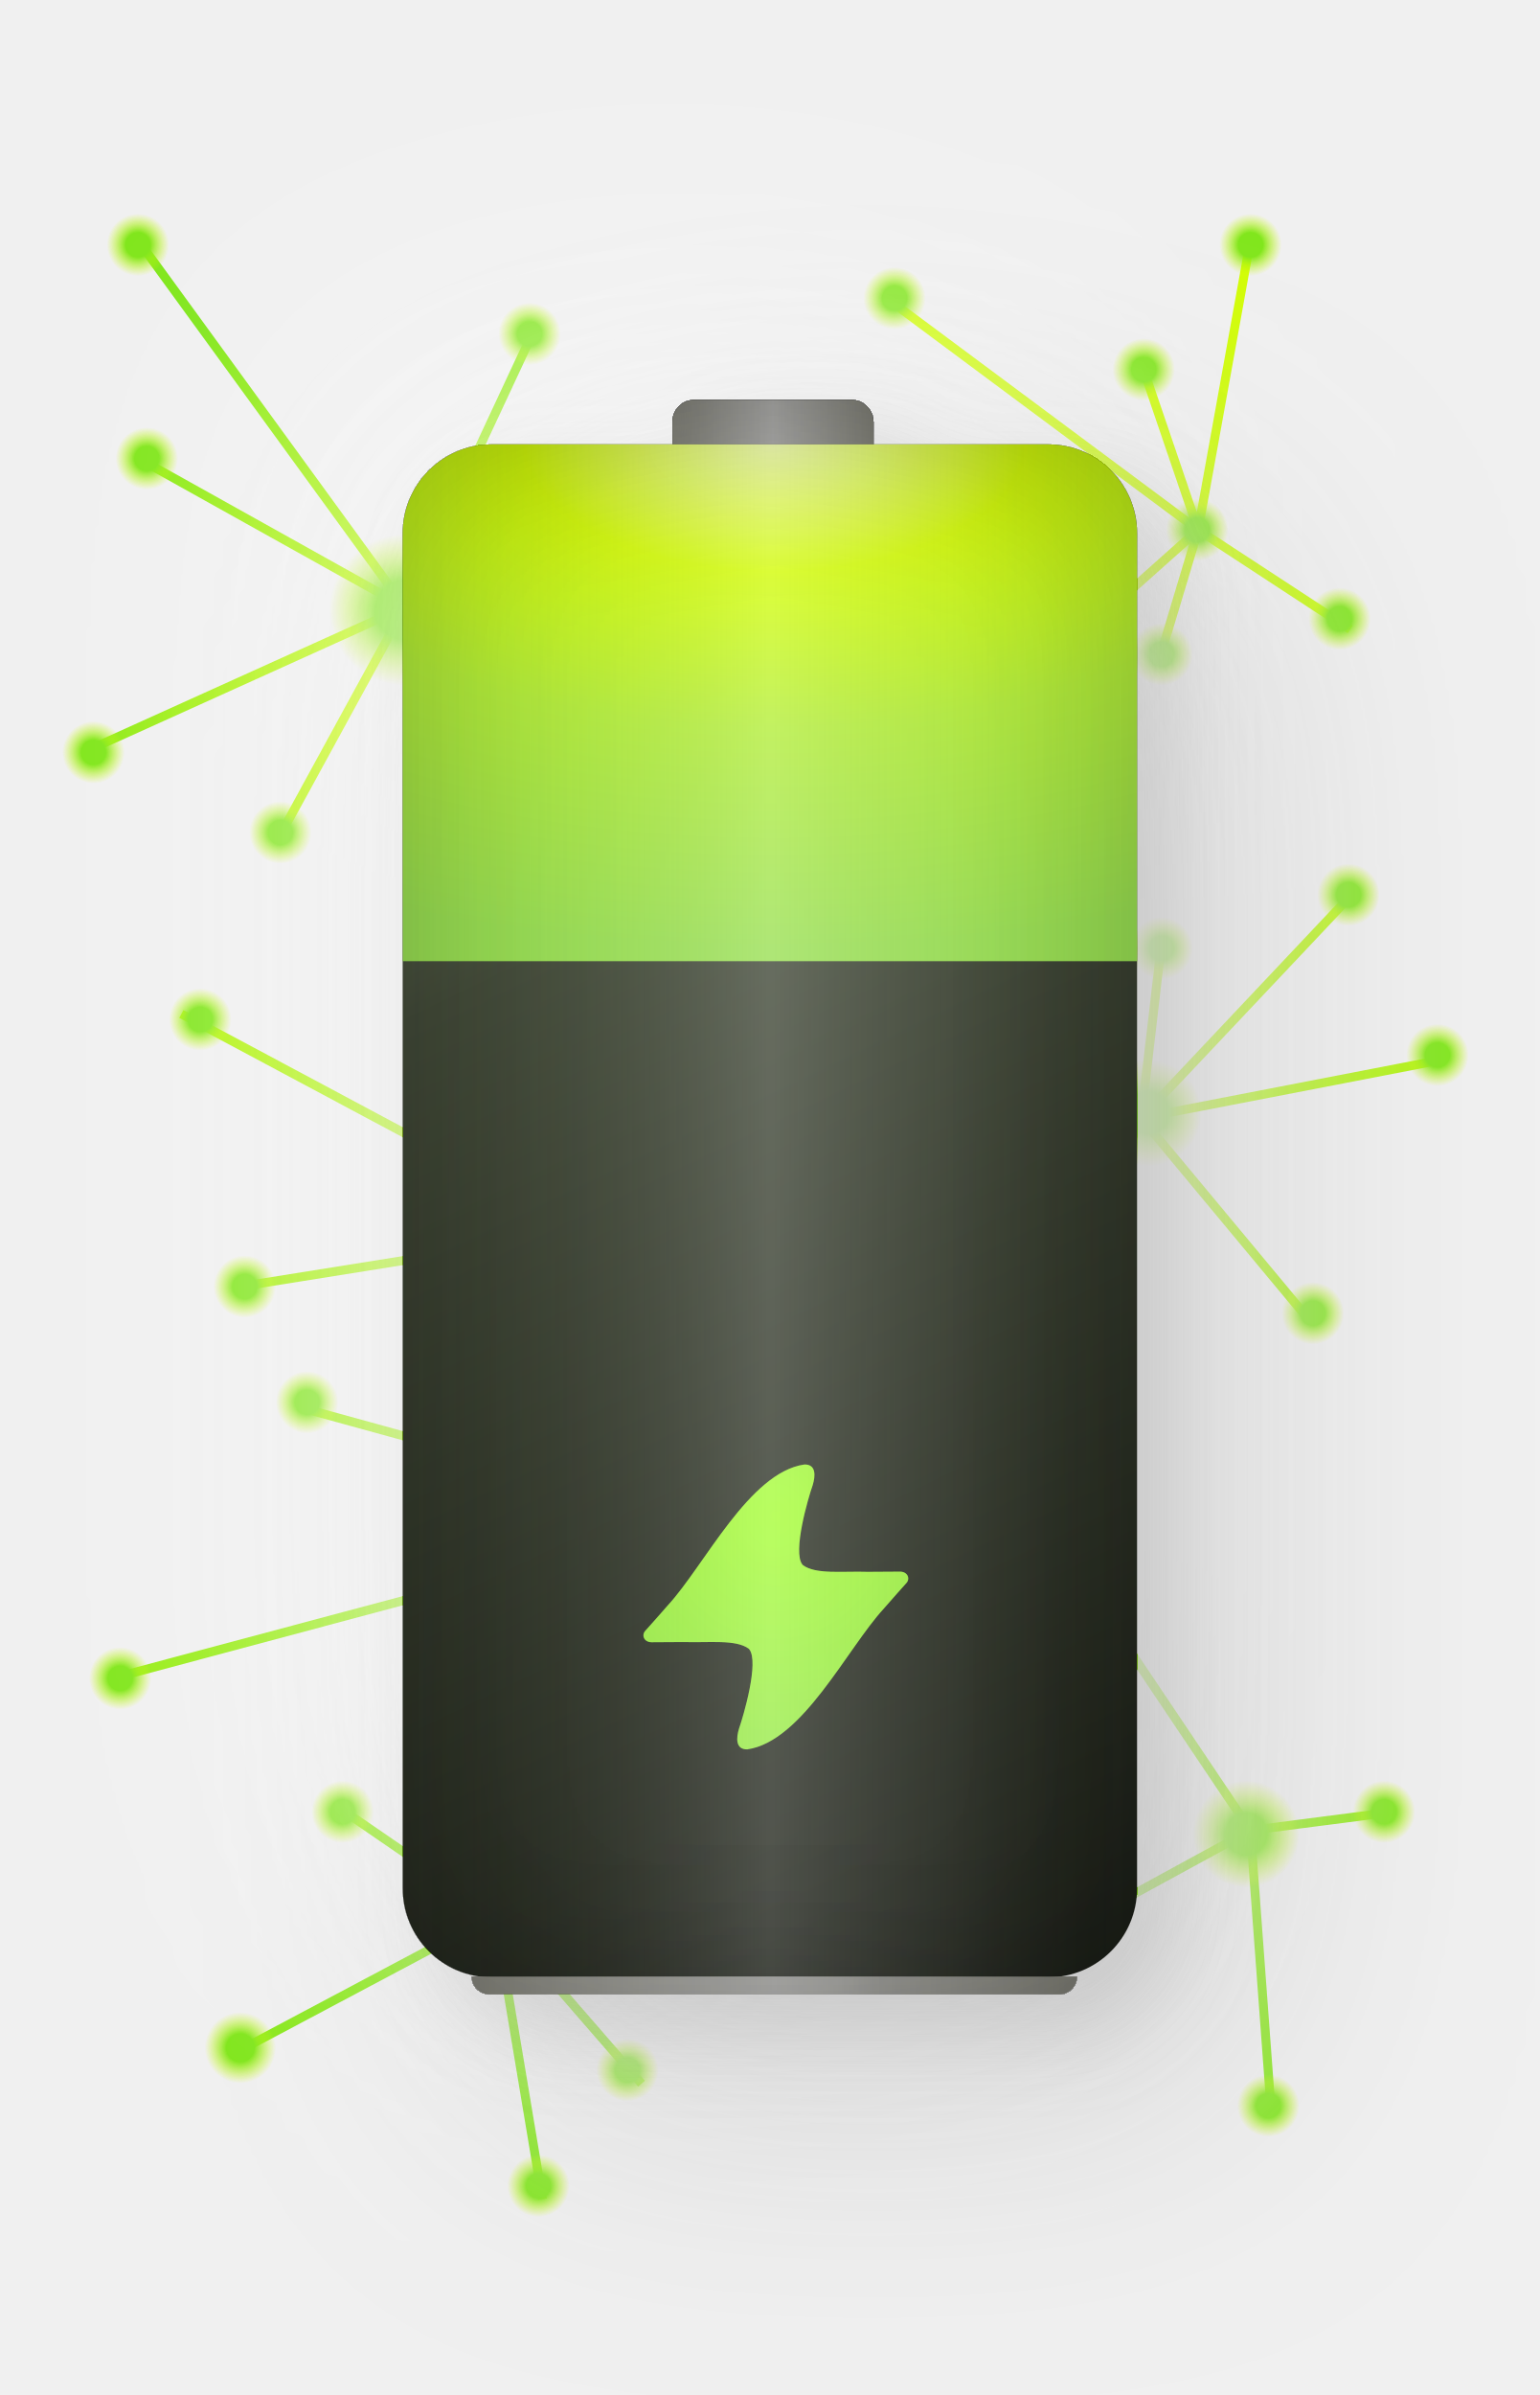
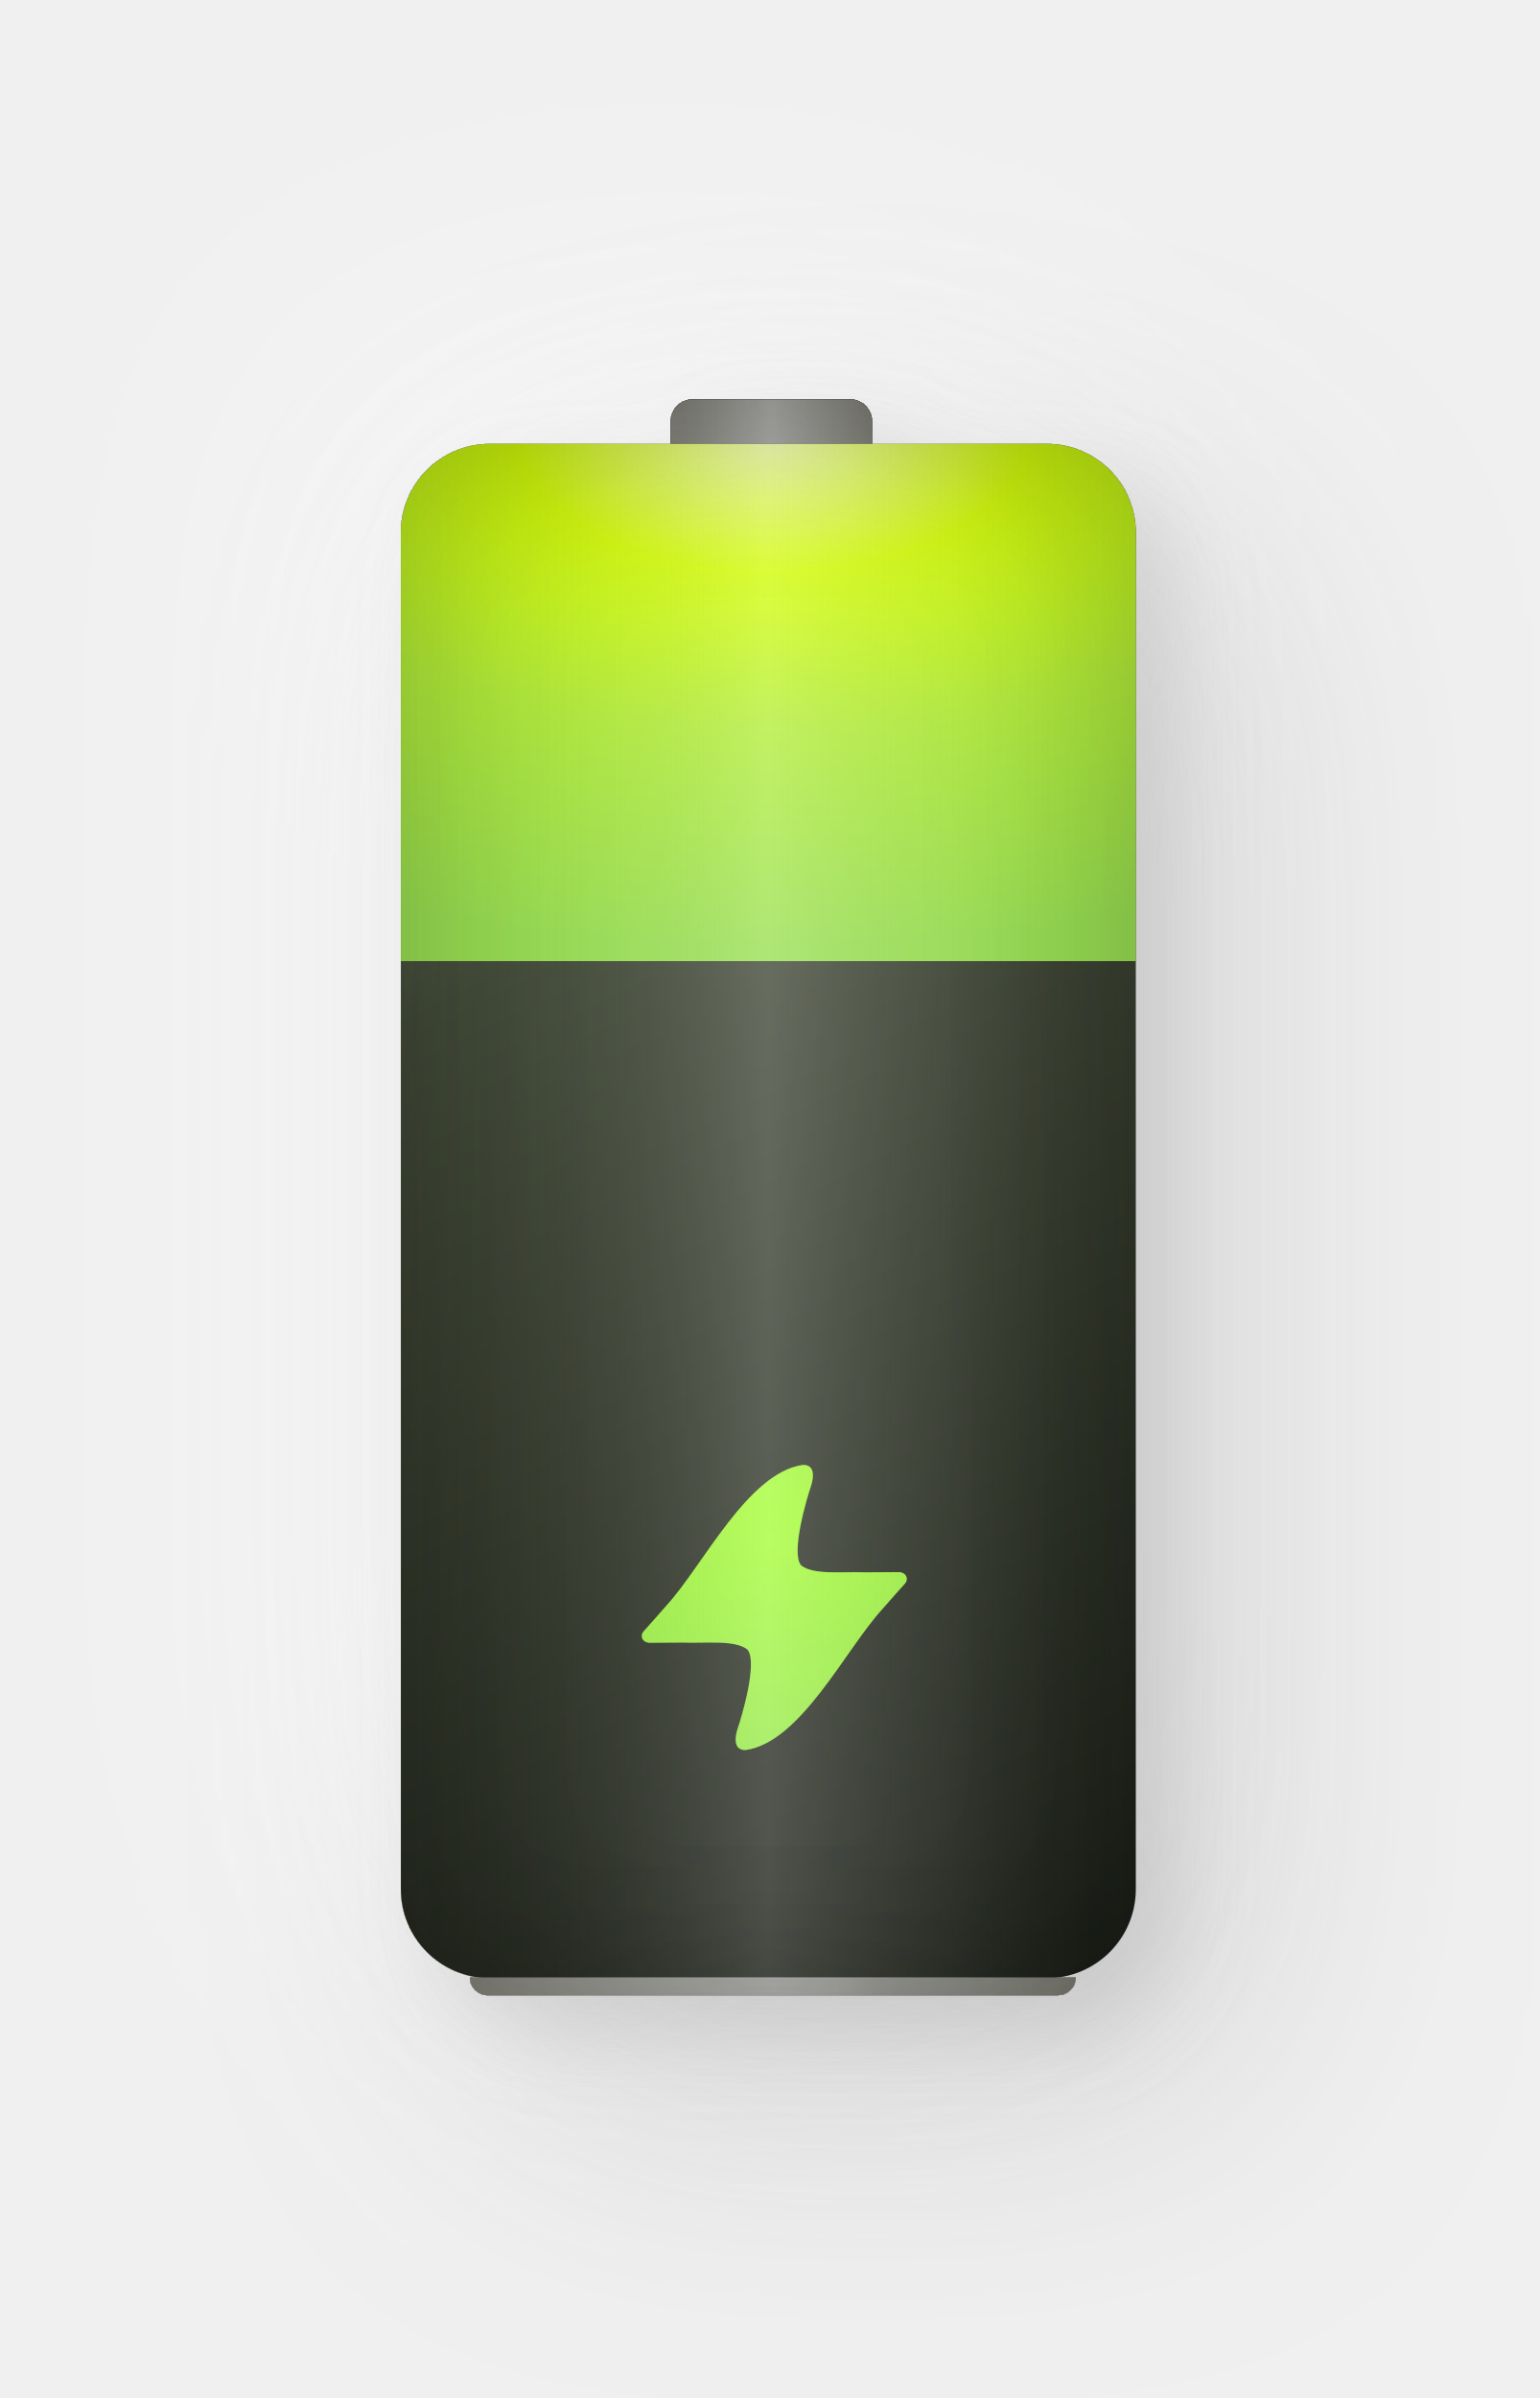
- <svg xmlns="http://www.w3.org/2000/svg" width="173" height="269" viewBox="0 0 173 269" fill="none">
-   <path d="M15.515 27L45.484 68.183M45.484 68.183L31.288 94.16M45.484 68.183L10.5 84M45.484 68.183L59.68 37.771M45.484 68.183L17.093 52.343M45.484 68.183L85.443 141.046" stroke="url(#paint0_radial_467_7022)" />
-   <path d="M155.953 203.59L140.487 205.586M140.487 205.586L142.848 237.52M140.487 205.586L118.601 217.531M140.487 205.586L111.661 162.658M111.661 162.658L128.209 125.568M111.661 162.658L66.021 138.27M60.95 247L55.611 215.067M55.611 215.067L27.5 230M55.611 215.067L39.5 204M55.611 215.067L72.076 234.028M55.611 215.067L79.415 170.658M55.611 215.067V154.021M79.415 170.658L12.373 188.57M79.415 170.658L33.725 158.085M151.697 100.672L128.209 125.568M128.209 125.568L162.373 118.963M128.209 125.568L147.041 148.205M128.209 125.568L130.345 107.277M20.38 113.882L66.021 138.27M27.854 144.367L66.021 138.27M140.487 27L134.615 59.517M134.615 59.517L100.451 90.002M134.615 59.517L100.451 34.113M134.615 59.517L128.209 40.718M134.615 59.517L151.697 70.695M134.615 59.517L130.345 73.744" stroke="url(#paint1_linear_467_7022)" />
-   <circle cx="140" cy="206" r="6" fill="url(#paint2_radial_467_7022)" />
-   <circle cx="129" cy="125" r="6" fill="url(#paint3_radial_467_7022)" />
-   <circle cx="27" cy="230" r="4" fill="url(#paint4_radial_467_7022)" />
-   <circle cx="13.5" cy="188.5" r="3.5" fill="url(#paint5_radial_467_7022)" />
-   <circle cx="34.5" cy="157.5" r="3.5" fill="url(#paint6_radial_467_7022)" />
-   <circle cx="38.5" cy="203.5" r="3.5" fill="url(#paint7_radial_467_7022)" />
-   <circle cx="70.5" cy="232.5" r="3.5" fill="url(#paint8_radial_467_7022)" />
-   <circle cx="55.5" cy="215.5" r="6.5" fill="url(#paint9_radial_467_7022)" />
-   <circle cx="55.5" cy="154.5" r="3.5" fill="url(#paint10_radial_467_7022)" />
-   <circle cx="27.5" cy="144.5" r="3.5" fill="url(#paint11_radial_467_7022)" />
-   <circle cx="22.5" cy="114.5" r="3.5" fill="url(#paint12_radial_467_7022)" />
-   <circle cx="31.5" cy="93.5" r="3.5" fill="url(#paint13_radial_467_7022)" />
-   <circle cx="45.5" cy="68.5" r="8.5" fill="url(#paint14_radial_467_7022)" />
-   <circle cx="15.5" cy="27.5" r="3.5" fill="url(#paint15_radial_467_7022)" />
-   <circle cx="16.5" cy="51.5" r="3.5" fill="url(#paint16_radial_467_7022)" />
-   <circle cx="59.5" cy="37.5" r="3.5" fill="url(#paint17_radial_467_7022)" />
-   <circle cx="100.5" cy="33.5" r="3.5" fill="url(#paint18_radial_467_7022)" />
-   <circle cx="128.5" cy="41.5" r="3.5" fill="url(#paint19_radial_467_7022)" />
-   <circle cx="140.5" cy="27.5" r="3.5" fill="url(#paint20_radial_467_7022)" />
-   <circle cx="150.5" cy="69.5" r="3.5" fill="url(#paint21_radial_467_7022)" />
-   <circle cx="134.5" cy="59.5" r="3.5" fill="url(#paint22_radial_467_7022)" />
-   <circle cx="130.5" cy="73.5" r="3.5" fill="url(#paint23_radial_467_7022)" />
-   <circle cx="151.5" cy="100.5" r="3.5" fill="url(#paint24_radial_467_7022)" />
-   <circle cx="130.5" cy="106.5" r="3.5" fill="url(#paint25_radial_467_7022)" />
-   <circle cx="161.5" cy="118.5" r="3.5" fill="url(#paint26_radial_467_7022)" />
-   <circle cx="147.5" cy="147.5" r="3.5" fill="url(#paint27_radial_467_7022)" />
-   <circle cx="119.5" cy="217.5" r="3.5" fill="url(#paint28_radial_467_7022)" />
-   <circle cx="142.5" cy="236.5" r="3.5" fill="url(#paint29_radial_467_7022)" />
-   <circle cx="155.5" cy="203.5" r="3.5" fill="url(#paint30_radial_467_7022)" />
-   <circle cx="10.5" cy="84.5" r="3.5" fill="url(#paint31_radial_467_7022)" />
-   <circle cx="60.5" cy="245.5" r="3.5" fill="url(#paint32_radial_467_7022)" />
-   <g filter="url(#filter0_dddii_467_7022)">
-     <rect x="45.25" y="49.914" width="82.5" height="172.174" rx="10" fill="url(#paint33_linear_467_7022)" />
-     <path d="M102.043 177.264C102.026 176.811 101.615 176.52 101.14 176.52L97.488 176.543C94.709 176.45 91.654 176.863 90.212 175.793C90.194 175.77 90.177 175.746 90.153 175.729C89.022 174.321 90.804 168.238 91.308 166.807C91.613 165.801 91.725 164.463 90.382 164.487C84.185 165.359 79.161 175.81 75.051 180.283C74.066 181.405 72.811 182.83 72.512 183.15C72.36 183.307 72.284 183.505 72.289 183.708C72.307 184.162 72.717 184.453 73.192 184.453L76.845 184.43C79.624 184.523 82.678 184.11 84.121 185.18C84.138 185.203 84.156 185.226 84.179 185.244C85.311 186.651 83.528 192.735 83.024 194.165C82.719 195.172 82.608 196.509 83.951 196.486C90.147 195.614 95.172 185.162 99.282 180.69C100.267 179.567 101.521 178.142 101.82 177.823C101.973 177.666 102.049 177.468 102.043 177.264Z" fill="url(#paint34_radial_467_7022)" />
-     <path d="M102.043 177.264C102.026 176.811 101.615 176.52 101.14 176.52L97.488 176.543C94.709 176.45 91.654 176.863 90.212 175.793C90.194 175.77 90.177 175.746 90.153 175.729C89.022 174.321 90.804 168.238 91.308 166.807C91.613 165.801 91.725 164.463 90.382 164.487C84.185 165.359 79.161 175.81 75.051 180.283C74.066 181.405 72.811 182.83 72.512 183.15C72.36 183.307 72.284 183.505 72.289 183.708C72.307 184.162 72.717 184.453 73.192 184.453L76.845 184.43C79.624 184.523 82.678 184.11 84.121 185.18C84.138 185.203 84.156 185.226 84.179 185.244C85.311 186.651 83.528 192.735 83.024 194.165C82.719 195.172 82.608 196.509 83.951 196.486C90.147 195.614 95.172 185.162 99.282 180.69C100.267 179.567 101.521 178.142 101.82 177.823C101.973 177.666 102.049 177.468 102.043 177.264Z" fill="white" fill-opacity="0.2" />
-     <path d="M75.545 47.401C75.545 46.027 76.659 44.912 78.034 44.912H95.645C97.02 44.912 98.134 46.027 98.134 47.401V49.912H75.545V47.401Z" fill="#1A1A1A" />
-     <g filter="url(#filter1_i_467_7022)">
-       <path d="M75.545 47.401C75.545 46.027 76.659 44.912 78.034 44.912H95.645C97.02 44.912 98.134 46.027 98.134 47.401V49.912H75.545V47.401Z" fill="url(#paint35_linear_467_7022)" />
+ <svg xmlns="http://www.w3.org/2000/svg" width="192" height="299" viewBox="0 0 192 299" fill="none">
+   <g filter="url(#filter0_dddii_527_6755)">
+     <rect x="49.998" y="55.35" width="91.667" height="191.304" rx="11.111" fill="url(#paint0_linear_527_6755)" />
+     <path d="M113.103 196.85C113.084 196.346 112.628 196.023 112.1 196.023L108.041 196.049C104.954 195.945 101.56 196.404 99.957 195.215C99.938 195.189 99.918 195.163 99.892 195.144C98.635 193.58 100.615 186.821 101.175 185.231C101.514 184.113 101.638 182.627 100.146 182.653C93.261 183.622 87.678 195.235 83.112 200.204C82.017 201.451 80.623 203.034 80.291 203.39C80.121 203.564 80.037 203.784 80.043 204.01C80.063 204.514 80.519 204.837 81.046 204.837L85.105 204.811C88.193 204.915 91.587 204.456 93.189 205.645C93.209 205.671 93.228 205.697 93.254 205.716C94.511 207.28 92.531 214.039 91.971 215.629C91.632 216.747 91.508 218.233 93 218.208C99.886 217.238 105.468 205.626 110.035 200.656C111.129 199.409 112.523 197.826 112.856 197.47C113.025 197.296 113.11 197.076 113.103 196.85Z" fill="url(#paint1_radial_527_6755)" />
+     <path d="M113.103 196.85C113.084 196.346 112.628 196.023 112.1 196.023L108.041 196.049C104.954 195.945 101.56 196.404 99.957 195.215C99.938 195.189 99.918 195.163 99.892 195.144C98.635 193.58 100.615 186.821 101.175 185.231C101.514 184.113 101.638 182.627 100.146 182.653C93.261 183.622 87.678 195.235 83.112 200.204C82.017 201.451 80.623 203.034 80.291 203.39C80.121 203.564 80.037 203.784 80.043 204.01C80.063 204.514 80.519 204.837 81.046 204.837L85.105 204.811C88.193 204.915 91.587 204.456 93.189 205.645C93.209 205.671 93.228 205.697 93.254 205.716C94.511 207.28 92.531 214.039 91.971 215.629C91.632 216.747 91.508 218.233 93 218.208C99.886 217.238 105.468 205.626 110.035 200.656C111.129 199.409 112.523 197.826 112.856 197.47C113.025 197.296 113.11 197.076 113.103 196.85Z" fill="white" fill-opacity="0.2" />
+     <path d="M83.66 52.557C83.66 51.029 84.898 49.791 86.426 49.791H105.994C107.521 49.791 108.759 51.029 108.759 52.557V55.347H83.66V52.557Z" fill="#1A1A1A" />
+     <g filter="url(#filter1_i_527_6755)">
+       <path d="M83.66 52.557C83.66 51.029 84.898 49.791 86.426 49.791H105.994C107.521 49.791 108.759 51.029 108.759 52.557V55.347H83.66V52.557Z" fill="url(#paint2_linear_527_6755)" />
    </g>
-     <g filter="url(#filter2_i_467_7022)">
-       <path d="M121 222C121 223.105 120.105 224 119 224H55C53.895 224 53 223.105 53 222V222H121V222Z" fill="url(#paint36_linear_467_7022)" />
+     <g filter="url(#filter2_i_527_6755)">
+       <path d="M134.166 246.555C134.166 247.782 133.171 248.777 131.944 248.777H60.833C59.605 248.777 58.611 247.782 58.611 246.555V246.555H134.166V246.555Z" fill="url(#paint3_linear_527_6755)" />
    </g>
-     <path d="M45.25 107.957H127.75V59.914C127.75 54.391 123.273 49.914 117.75 49.914H55.25C49.727 49.914 45.25 54.391 45.25 59.914V107.957Z" fill="url(#paint37_radial_467_7022)" />
+     <path d="M49.998 119.842H141.665V66.46C141.665 60.324 136.69 55.349 130.554 55.349H61.109C54.973 55.349 49.998 60.324 49.998 66.46V119.842Z" fill="url(#paint4_radial_527_6755)" />
    <g style="mix-blend-mode:plus-lighter">
-       <path d="M45.25 59.914C45.25 54.391 49.727 49.914 55.25 49.914H117.75C123.273 49.914 127.75 54.391 127.75 59.914V212.088C127.75 217.611 123.273 222.088 117.75 222.088H55.25C49.727 222.088 45.25 217.611 45.25 212.088V59.914Z" fill="url(#paint38_linear_467_7022)" fill-opacity="0.7" />
+       <path d="M49.998 66.461C49.998 60.324 54.973 55.35 61.109 55.35H130.554C136.69 55.35 141.665 60.324 141.665 66.461V235.543C141.665 241.679 136.69 246.654 130.554 246.654H61.109C54.973 246.654 49.998 241.679 49.998 235.543V66.461Z" fill="url(#paint5_linear_527_6755)" fill-opacity="0.7" />
    </g>
  </g>
  <defs>
-     <filter id="filter0_dddii_467_7022" x="0.557" y="0.219" width="171.885" height="270.473" filterUnits="userSpaceOnUse" color-interpolation-filters="sRGB">
+     <filter id="filter0_dddii_527_6755" x="0.339" y="0.132" width="190.983" height="300.526" filterUnits="userSpaceOnUse" color-interpolation-filters="sRGB">
      <feFlood flood-opacity="0" result="BackgroundImageFix" />
      <feColorMatrix in="SourceAlpha" type="matrix" values="0 0 0 0 0 0 0 0 0 0 0 0 0 0 0 0 0 0 127 0" result="hardAlpha" />
-       <feOffset dx="11.173" dy="11.173" />
-       <feGaussianBlur stdDeviation="16.76" />
+       <feOffset dx="12.415" dy="12.415" />
+       <feGaussianBlur stdDeviation="18.622" />
      <feComposite in2="hardAlpha" operator="out" />
      <feColorMatrix type="matrix" values="0 0 0 0 0.824 0 0 0 0 0.824 0 0 0 0 0.824 0 0 0 1 0" />
-       <feBlend mode="normal" in2="BackgroundImageFix" result="effect1_dropShadow_467_7022" />
+       <feBlend mode="normal" in2="BackgroundImageFix" result="effect1_dropShadow_527_6755" />
      <feColorMatrix in="SourceAlpha" type="matrix" values="0 0 0 0 0 0 0 0 0 0 0 0 0 0 0 0 0 0 127 0" result="hardAlpha" />
-       <feOffset dx="-11.173" dy="-11.173" />
-       <feGaussianBlur stdDeviation="16.76" />
+       <feOffset dx="-12.415" dy="-12.415" />
+       <feGaussianBlur stdDeviation="18.622" />
      <feComposite in2="hardAlpha" operator="out" />
      <feColorMatrix type="matrix" values="0 0 0 0 1 0 0 0 0 1 0 0 0 0 1 0 0 0 0.5 0" />
-       <feBlend mode="normal" in2="effect1_dropShadow_467_7022" result="effect2_dropShadow_467_7022" />
+       <feBlend mode="normal" in2="effect1_dropShadow_527_6755" result="effect2_dropShadow_527_6755" />
      <feColorMatrix in="SourceAlpha" type="matrix" values="0 0 0 0 0 0 0 0 0 0 0 0 0 0 0 0 0 0 127 0" result="hardAlpha" />
-       <feOffset dx="4.469" dy="4.469" />
-       <feGaussianBlur stdDeviation="4.469" />
+       <feOffset dx="4.966" dy="4.966" />
+       <feGaussianBlur stdDeviation="4.966" />
      <feComposite in2="hardAlpha" operator="out" />
      <feColorMatrix type="matrix" values="0 0 0 0 0.5 0 0 0 0 0.5 0 0 0 0 0.5 0 0 0 0.2 0" />
-       <feBlend mode="normal" in2="effect2_dropShadow_467_7022" result="effect3_dropShadow_467_7022" />
-       <feBlend mode="normal" in="SourceGraphic" in2="effect3_dropShadow_467_7022" result="shape" />
+       <feBlend mode="normal" in2="effect2_dropShadow_527_6755" result="effect3_dropShadow_527_6755" />
+       <feBlend mode="normal" in="SourceGraphic" in2="effect3_dropShadow_527_6755" result="shape" />
      <feColorMatrix in="SourceAlpha" type="matrix" values="0 0 0 0 0 0 0 0 0 0 0 0 0 0 0 0 0 0 127 0" result="hardAlpha" />
-       <feOffset dx="4" />
-       <feGaussianBlur stdDeviation="10" />
+       <feOffset dx="4.444" />
+       <feGaussianBlur stdDeviation="11.111" />
      <feComposite in2="hardAlpha" operator="arithmetic" k2="-1" k3="1" />
      <feColorMatrix type="matrix" values="0 0 0 0 0 0 0 0 0 0 0 0 0 0 0 0 0 0 0.15 0" />
-       <feBlend mode="normal" in2="shape" result="effect4_innerShadow_467_7022" />
+       <feBlend mode="normal" in2="shape" result="effect4_innerShadow_527_6755" />
      <feColorMatrix in="SourceAlpha" type="matrix" values="0 0 0 0 0 0 0 0 0 0 0 0 0 0 0 0 0 0 127 0" result="hardAlpha" />
-       <feOffset dx="-4" />
-       <feGaussianBlur stdDeviation="10" />
+       <feOffset dx="-4.444" />
+       <feGaussianBlur stdDeviation="11.111" />
      <feComposite in2="hardAlpha" operator="arithmetic" k2="-1" k3="1" />
      <feColorMatrix type="matrix" values="0 0 0 0 0 0 0 0 0 0 0 0 0 0 0 0 0 0 0.15 0" />
-       <feBlend mode="normal" in2="effect4_innerShadow_467_7022" result="effect5_innerShadow_467_7022" />
+       <feBlend mode="normal" in2="effect4_innerShadow_527_6755" result="effect5_innerShadow_527_6755" />
    </filter>
-     <filter id="filter1_i_467_7022" x="71.545" y="44.912" width="26.59" height="5" filterUnits="userSpaceOnUse" color-interpolation-filters="sRGB">
+     <filter id="filter1_i_527_6755" x="79.216" y="49.791" width="29.544" height="5.555" filterUnits="userSpaceOnUse" color-interpolation-filters="sRGB">
      <feFlood flood-opacity="0" result="BackgroundImageFix" />
      <feBlend mode="normal" in="SourceGraphic" in2="BackgroundImageFix" result="shape" />
      <feColorMatrix in="SourceAlpha" type="matrix" values="0 0 0 0 0 0 0 0 0 0 0 0 0 0 0 0 0 0 127 0" result="hardAlpha" />
-       <feOffset dx="-24" />
-       <feGaussianBlur stdDeviation="2" />
+       <feOffset dx="-26.667" />
+       <feGaussianBlur stdDeviation="2.222" />
      <feComposite in2="hardAlpha" operator="arithmetic" k2="-1" k3="1" />
      <feColorMatrix type="matrix" values="0 0 0 0 0 0 0 0 0 0 0 0 0 0 0 0 0 0 0.25 0" />
-       <feBlend mode="normal" in2="shape" result="effect1_innerShadow_467_7022" />
+       <feBlend mode="normal" in2="shape" result="effect1_innerShadow_527_6755" />
    </filter>
-     <filter id="filter2_i_467_7022" x="49" y="222" width="72" height="2" filterUnits="userSpaceOnUse" color-interpolation-filters="sRGB">
+     <filter id="filter2_i_527_6755" x="54.167" y="246.555" width="79.999" height="2.223" filterUnits="userSpaceOnUse" color-interpolation-filters="sRGB">
      <feFlood flood-opacity="0" result="BackgroundImageFix" />
      <feBlend mode="normal" in="SourceGraphic" in2="BackgroundImageFix" result="shape" />
      <feColorMatrix in="SourceAlpha" type="matrix" values="0 0 0 0 0 0 0 0 0 0 0 0 0 0 0 0 0 0 127 0" result="hardAlpha" />
-       <feOffset dx="-24" />
-       <feGaussianBlur stdDeviation="2" />
+       <feOffset dx="-26.667" />
+       <feGaussianBlur stdDeviation="2.222" />
      <feComposite in2="hardAlpha" operator="arithmetic" k2="-1" k3="1" />
      <feColorMatrix type="matrix" values="0 0 0 0 0 0 0 0 0 0 0 0 0 0 0 0 0 0 0.25 0" />
-       <feBlend mode="normal" in2="shape" result="effect1_innerShadow_467_7022" />
+       <feBlend mode="normal" in2="shape" result="effect1_innerShadow_527_6755" />
    </filter>
-     <radialGradient id="paint0_radial_467_7022" cx="0" cy="0" r="1" gradientUnits="userSpaceOnUse" gradientTransform="translate(45.2215 84.0228) rotate(90) scale(57.0228 40.2215)">
-       <stop stop-color="#D4FE03" />
-       <stop offset="1" stop-color="#80E61A" />
-     </radialGradient>
-     <linearGradient id="paint1_linear_467_7022" x1="87.373" y1="27" x2="87.373" y2="247" gradientUnits="userSpaceOnUse">
-       <stop stop-color="#D4FE03" />
-       <stop offset="1" stop-color="#80E61A" />
-     </linearGradient>
-     <radialGradient id="paint2_radial_467_7022" cx="0" cy="0" r="1" gradientUnits="userSpaceOnUse" gradientTransform="translate(140 206) rotate(90) scale(6)">
-       <stop offset="0.394" stop-color="#80E61A" />
-       <stop offset="1" stop-color="#D4FE03" stop-opacity="0" />
-     </radialGradient>
-     <radialGradient id="paint3_radial_467_7022" cx="0" cy="0" r="1" gradientUnits="userSpaceOnUse" gradientTransform="translate(129 125) rotate(90) scale(6)">
-       <stop offset="0.394" stop-color="#80E61A" />
-       <stop offset="1" stop-color="#D4FE03" stop-opacity="0" />
-     </radialGradient>
-     <radialGradient id="paint4_radial_467_7022" cx="0" cy="0" r="1" gradientUnits="userSpaceOnUse" gradientTransform="translate(27 230) rotate(90) scale(4)">
-       <stop offset="0.394" stop-color="#80E61A" />
-       <stop offset="1" stop-color="#D4FE03" stop-opacity="0" />
-     </radialGradient>
-     <radialGradient id="paint5_radial_467_7022" cx="0" cy="0" r="1" gradientUnits="userSpaceOnUse" gradientTransform="translate(13.5 188.5) rotate(90) scale(3.5)">
-       <stop offset="0.394" stop-color="#80E61A" />
-       <stop offset="1" stop-color="#D4FE03" stop-opacity="0" />
-     </radialGradient>
-     <radialGradient id="paint6_radial_467_7022" cx="0" cy="0" r="1" gradientUnits="userSpaceOnUse" gradientTransform="translate(34.5 157.5) rotate(90) scale(3.5)">
-       <stop offset="0.394" stop-color="#80E61A" />
-       <stop offset="1" stop-color="#D4FE03" stop-opacity="0" />
-     </radialGradient>
-     <radialGradient id="paint7_radial_467_7022" cx="0" cy="0" r="1" gradientUnits="userSpaceOnUse" gradientTransform="translate(38.5 203.5) rotate(90) scale(3.5)">
-       <stop offset="0.394" stop-color="#80E61A" />
-       <stop offset="1" stop-color="#D4FE03" stop-opacity="0" />
-     </radialGradient>
-     <radialGradient id="paint8_radial_467_7022" cx="0" cy="0" r="1" gradientUnits="userSpaceOnUse" gradientTransform="translate(70.5 232.5) rotate(90) scale(3.5)">
-       <stop offset="0.394" stop-color="#80E61A" />
-       <stop offset="1" stop-color="#D4FE03" stop-opacity="0" />
-     </radialGradient>
-     <radialGradient id="paint9_radial_467_7022" cx="0" cy="0" r="1" gradientUnits="userSpaceOnUse" gradientTransform="translate(55.5 215.5) rotate(90) scale(6.5)">
-       <stop offset="0.394" stop-color="#80E61A" />
-       <stop offset="1" stop-color="#D4FE03" stop-opacity="0" />
-     </radialGradient>
-     <radialGradient id="paint10_radial_467_7022" cx="0" cy="0" r="1" gradientUnits="userSpaceOnUse" gradientTransform="translate(55.5 154.5) rotate(90) scale(3.5)">
-       <stop offset="0.394" stop-color="#80E61A" />
-       <stop offset="1" stop-color="#D4FE03" stop-opacity="0" />
-     </radialGradient>
-     <radialGradient id="paint11_radial_467_7022" cx="0" cy="0" r="1" gradientUnits="userSpaceOnUse" gradientTransform="translate(27.5 144.5) rotate(90) scale(3.5)">
-       <stop offset="0.394" stop-color="#80E61A" />
-       <stop offset="1" stop-color="#D4FE03" stop-opacity="0" />
-     </radialGradient>
-     <radialGradient id="paint12_radial_467_7022" cx="0" cy="0" r="1" gradientUnits="userSpaceOnUse" gradientTransform="translate(22.5 114.5) rotate(90) scale(3.5)">
-       <stop offset="0.394" stop-color="#80E61A" />
-       <stop offset="1" stop-color="#D4FE03" stop-opacity="0" />
-     </radialGradient>
-     <radialGradient id="paint13_radial_467_7022" cx="0" cy="0" r="1" gradientUnits="userSpaceOnUse" gradientTransform="translate(31.5 93.5) rotate(90) scale(3.5)">
-       <stop offset="0.394" stop-color="#80E61A" />
-       <stop offset="1" stop-color="#D4FE03" stop-opacity="0" />
-     </radialGradient>
-     <radialGradient id="paint14_radial_467_7022" cx="0" cy="0" r="1" gradientUnits="userSpaceOnUse" gradientTransform="translate(45.5 68.5) rotate(90) scale(8.5)">
-       <stop offset="0.394" stop-color="#80E61A" />
-       <stop offset="1" stop-color="#D4FE03" stop-opacity="0" />
-     </radialGradient>
-     <radialGradient id="paint15_radial_467_7022" cx="0" cy="0" r="1" gradientUnits="userSpaceOnUse" gradientTransform="translate(15.5 27.5) rotate(90) scale(3.5)">
-       <stop offset="0.394" stop-color="#80E61A" />
-       <stop offset="1" stop-color="#D4FE03" stop-opacity="0" />
-     </radialGradient>
-     <radialGradient id="paint16_radial_467_7022" cx="0" cy="0" r="1" gradientUnits="userSpaceOnUse" gradientTransform="translate(16.5 51.5) rotate(90) scale(3.5)">
-       <stop offset="0.394" stop-color="#80E61A" />
-       <stop offset="1" stop-color="#D4FE03" stop-opacity="0" />
-     </radialGradient>
-     <radialGradient id="paint17_radial_467_7022" cx="0" cy="0" r="1" gradientUnits="userSpaceOnUse" gradientTransform="translate(59.5 37.5) rotate(90) scale(3.5)">
-       <stop offset="0.394" stop-color="#80E61A" />
-       <stop offset="1" stop-color="#D4FE03" stop-opacity="0" />
-     </radialGradient>
-     <radialGradient id="paint18_radial_467_7022" cx="0" cy="0" r="1" gradientUnits="userSpaceOnUse" gradientTransform="translate(100.5 33.5) rotate(90) scale(3.5)">
-       <stop offset="0.394" stop-color="#80E61A" />
-       <stop offset="1" stop-color="#D4FE03" stop-opacity="0" />
-     </radialGradient>
-     <radialGradient id="paint19_radial_467_7022" cx="0" cy="0" r="1" gradientUnits="userSpaceOnUse" gradientTransform="translate(128.5 41.5) rotate(90) scale(3.5)">
-       <stop offset="0.394" stop-color="#80E61A" />
-       <stop offset="1" stop-color="#D4FE03" stop-opacity="0" />
-     </radialGradient>
-     <radialGradient id="paint20_radial_467_7022" cx="0" cy="0" r="1" gradientUnits="userSpaceOnUse" gradientTransform="translate(140.5 27.5) rotate(90) scale(3.5)">
-       <stop offset="0.394" stop-color="#80E61A" />
-       <stop offset="1" stop-color="#D4FE03" stop-opacity="0" />
-     </radialGradient>
-     <radialGradient id="paint21_radial_467_7022" cx="0" cy="0" r="1" gradientUnits="userSpaceOnUse" gradientTransform="translate(150.5 69.5) rotate(90) scale(3.5)">
-       <stop offset="0.394" stop-color="#80E61A" />
-       <stop offset="1" stop-color="#D4FE03" stop-opacity="0" />
-     </radialGradient>
-     <radialGradient id="paint22_radial_467_7022" cx="0" cy="0" r="1" gradientUnits="userSpaceOnUse" gradientTransform="translate(134.5 59.5) rotate(90) scale(3.5)">
-       <stop offset="0.394" stop-color="#80E61A" />
-       <stop offset="1" stop-color="#D4FE03" stop-opacity="0" />
-     </radialGradient>
-     <radialGradient id="paint23_radial_467_7022" cx="0" cy="0" r="1" gradientUnits="userSpaceOnUse" gradientTransform="translate(130.5 73.5) rotate(90) scale(3.5)">
-       <stop offset="0.394" stop-color="#80E61A" />
-       <stop offset="1" stop-color="#D4FE03" stop-opacity="0" />
-     </radialGradient>
-     <radialGradient id="paint24_radial_467_7022" cx="0" cy="0" r="1" gradientUnits="userSpaceOnUse" gradientTransform="translate(151.5 100.5) rotate(90) scale(3.5)">
-       <stop offset="0.394" stop-color="#80E61A" />
-       <stop offset="1" stop-color="#D4FE03" stop-opacity="0" />
-     </radialGradient>
-     <radialGradient id="paint25_radial_467_7022" cx="0" cy="0" r="1" gradientUnits="userSpaceOnUse" gradientTransform="translate(130.5 106.5) rotate(90) scale(3.5)">
-       <stop offset="0.394" stop-color="#80E61A" />
-       <stop offset="1" stop-color="#D4FE03" stop-opacity="0" />
-     </radialGradient>
-     <radialGradient id="paint26_radial_467_7022" cx="0" cy="0" r="1" gradientUnits="userSpaceOnUse" gradientTransform="translate(161.5 118.5) rotate(90) scale(3.5)">
-       <stop offset="0.394" stop-color="#80E61A" />
-       <stop offset="1" stop-color="#D4FE03" stop-opacity="0" />
-     </radialGradient>
-     <radialGradient id="paint27_radial_467_7022" cx="0" cy="0" r="1" gradientUnits="userSpaceOnUse" gradientTransform="translate(147.5 147.5) rotate(90) scale(3.5)">
-       <stop offset="0.394" stop-color="#80E61A" />
-       <stop offset="1" stop-color="#D4FE03" stop-opacity="0" />
-     </radialGradient>
-     <radialGradient id="paint28_radial_467_7022" cx="0" cy="0" r="1" gradientUnits="userSpaceOnUse" gradientTransform="translate(119.5 217.5) rotate(90) scale(3.5)">
-       <stop offset="0.394" stop-color="#80E61A" />
-       <stop offset="1" stop-color="#D4FE03" stop-opacity="0" />
-     </radialGradient>
-     <radialGradient id="paint29_radial_467_7022" cx="0" cy="0" r="1" gradientUnits="userSpaceOnUse" gradientTransform="translate(142.5 236.5) rotate(90) scale(3.5)">
-       <stop offset="0.394" stop-color="#80E61A" />
-       <stop offset="1" stop-color="#D4FE03" stop-opacity="0" />
-     </radialGradient>
-     <radialGradient id="paint30_radial_467_7022" cx="0" cy="0" r="1" gradientUnits="userSpaceOnUse" gradientTransform="translate(155.5 203.5) rotate(90) scale(3.5)">
-       <stop offset="0.394" stop-color="#80E61A" />
-       <stop offset="1" stop-color="#D4FE03" stop-opacity="0" />
-     </radialGradient>
-     <radialGradient id="paint31_radial_467_7022" cx="0" cy="0" r="1" gradientUnits="userSpaceOnUse" gradientTransform="translate(10.5 84.5) rotate(90) scale(3.5)">
-       <stop offset="0.394" stop-color="#80E61A" />
-       <stop offset="1" stop-color="#D4FE03" stop-opacity="0" />
-     </radialGradient>
-     <radialGradient id="paint32_radial_467_7022" cx="0" cy="0" r="1" gradientUnits="userSpaceOnUse" gradientTransform="translate(60.5 245.5) rotate(90) scale(3.5)">
-       <stop offset="0.394" stop-color="#80E61A" />
-       <stop offset="1" stop-color="#D4FE03" stop-opacity="0" />
-     </radialGradient>
-     <linearGradient id="paint33_linear_467_7022" x1="45" y1="50" x2="128" y2="222" gradientUnits="userSpaceOnUse">
+     <linearGradient id="paint0_linear_527_6755" x1="49.72" y1="55.445" x2="141.942" y2="246.556" gradientUnits="userSpaceOnUse">
      <stop stop-color="#758363" />
      <stop offset="0.308" stop-color="#424A38" />
      <stop offset="1" stop-color="#1A1D16" />
    </linearGradient>
-     <radialGradient id="paint34_radial_467_7022" cx="0" cy="0" r="1" gradientUnits="userSpaceOnUse" gradientTransform="translate(87.1663 170.234) rotate(90) scale(26.2525 24.4102)">
+     <radialGradient id="paint1_radial_527_6755" cx="0" cy="0" r="1" gradientUnits="userSpaceOnUse" gradientTransform="translate(96.5732 189.038) rotate(90) scale(29.1694 27.1225)">
      <stop stop-color="#91FE03" />
      <stop offset="0.938" stop-color="#80E61A" />
    </radialGradient>
-     <linearGradient id="paint35_linear_467_7022" x1="75.545" y1="47.412" x2="98.134" y2="47.412" gradientUnits="userSpaceOnUse">
+     <linearGradient id="paint2_linear_527_6755" x1="83.66" y1="52.569" x2="108.759" y2="52.569" gradientUnits="userSpaceOnUse">
      <stop stop-color="#ACACA0" />
      <stop offset="0.5" stop-color="#E7E7E4" />
      <stop offset="1" stop-color="#ACACA0" />
    </linearGradient>
-     <linearGradient id="paint36_linear_467_7022" x1="121" y1="223" x2="53" y2="223" gradientUnits="userSpaceOnUse">
+     <linearGradient id="paint3_linear_527_6755" x1="134.166" y1="247.666" x2="58.611" y2="247.666" gradientUnits="userSpaceOnUse">
      <stop stop-color="#ACACA0" />
      <stop offset="0.5" stop-color="#E7E7E4" />
      <stop offset="1" stop-color="#ACACA0" />
    </linearGradient>
-     <radialGradient id="paint37_radial_467_7022" cx="0" cy="0" r="1" gradientUnits="userSpaceOnUse" gradientTransform="translate(87 50) rotate(90) scale(56.5 111.486)">
+     <radialGradient id="paint4_radial_527_6755" cx="0" cy="0" r="1" gradientUnits="userSpaceOnUse" gradientTransform="translate(96.3869 55.4451) rotate(90) scale(62.7778 123.874)">
      <stop stop-color="#EFFF9E" />
      <stop offset="0.25" stop-color="#D4FE03" />
      <stop offset="0.562" stop-color="#B2ED38" />
      <stop offset="1" stop-color="#99E052" />
    </radialGradient>
-     <linearGradient id="paint38_linear_467_7022" x1="127.75" y1="136.001" x2="45.25" y2="136.001" gradientUnits="userSpaceOnUse">
+     <linearGradient id="paint5_linear_527_6755" x1="141.665" y1="151.002" x2="49.998" y2="151.002" gradientUnits="userSpaceOnUse">
      <stop stop-color="#32382B" stop-opacity="0" />
      <stop offset="0.25" stop-color="#C2C3C0" stop-opacity="0.15" />
      <stop offset="0.5" stop-color="white" stop-opacity="0.3" />
      <stop offset="0.7" stop-color="#C2C3C0" stop-opacity="0.15" />
      <stop offset="1" stop-color="#32382B" stop-opacity="0" />
    </linearGradient>
  </defs>
</svg>
